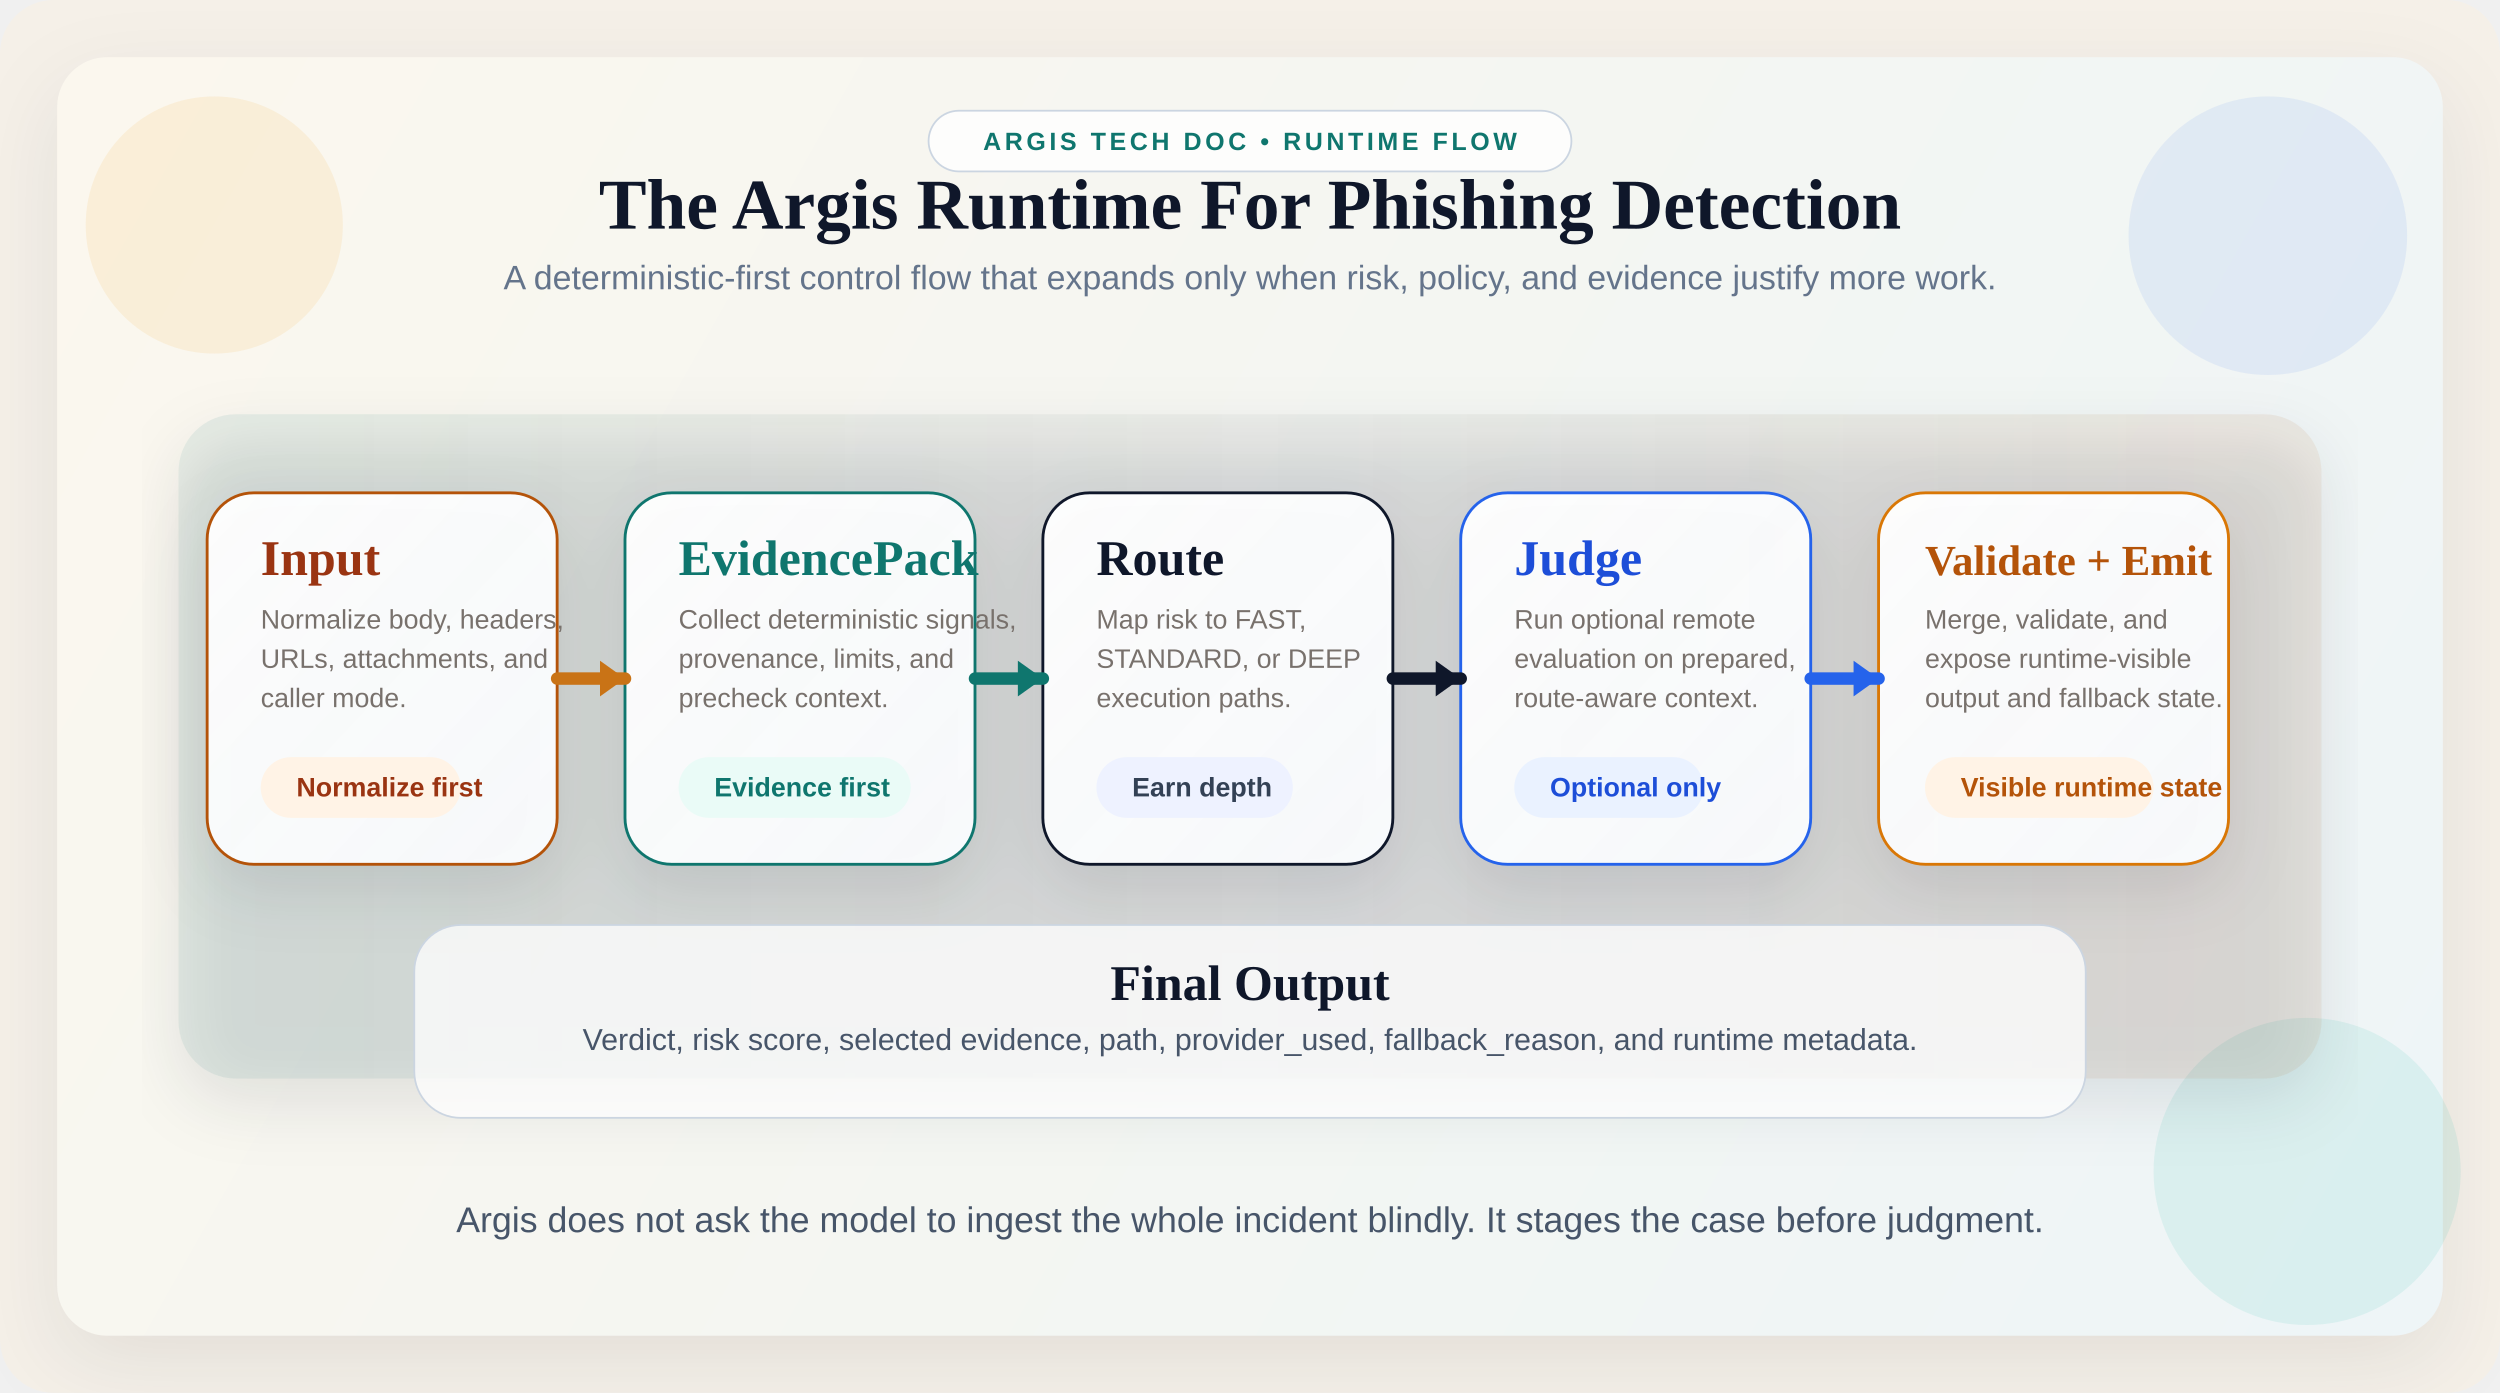
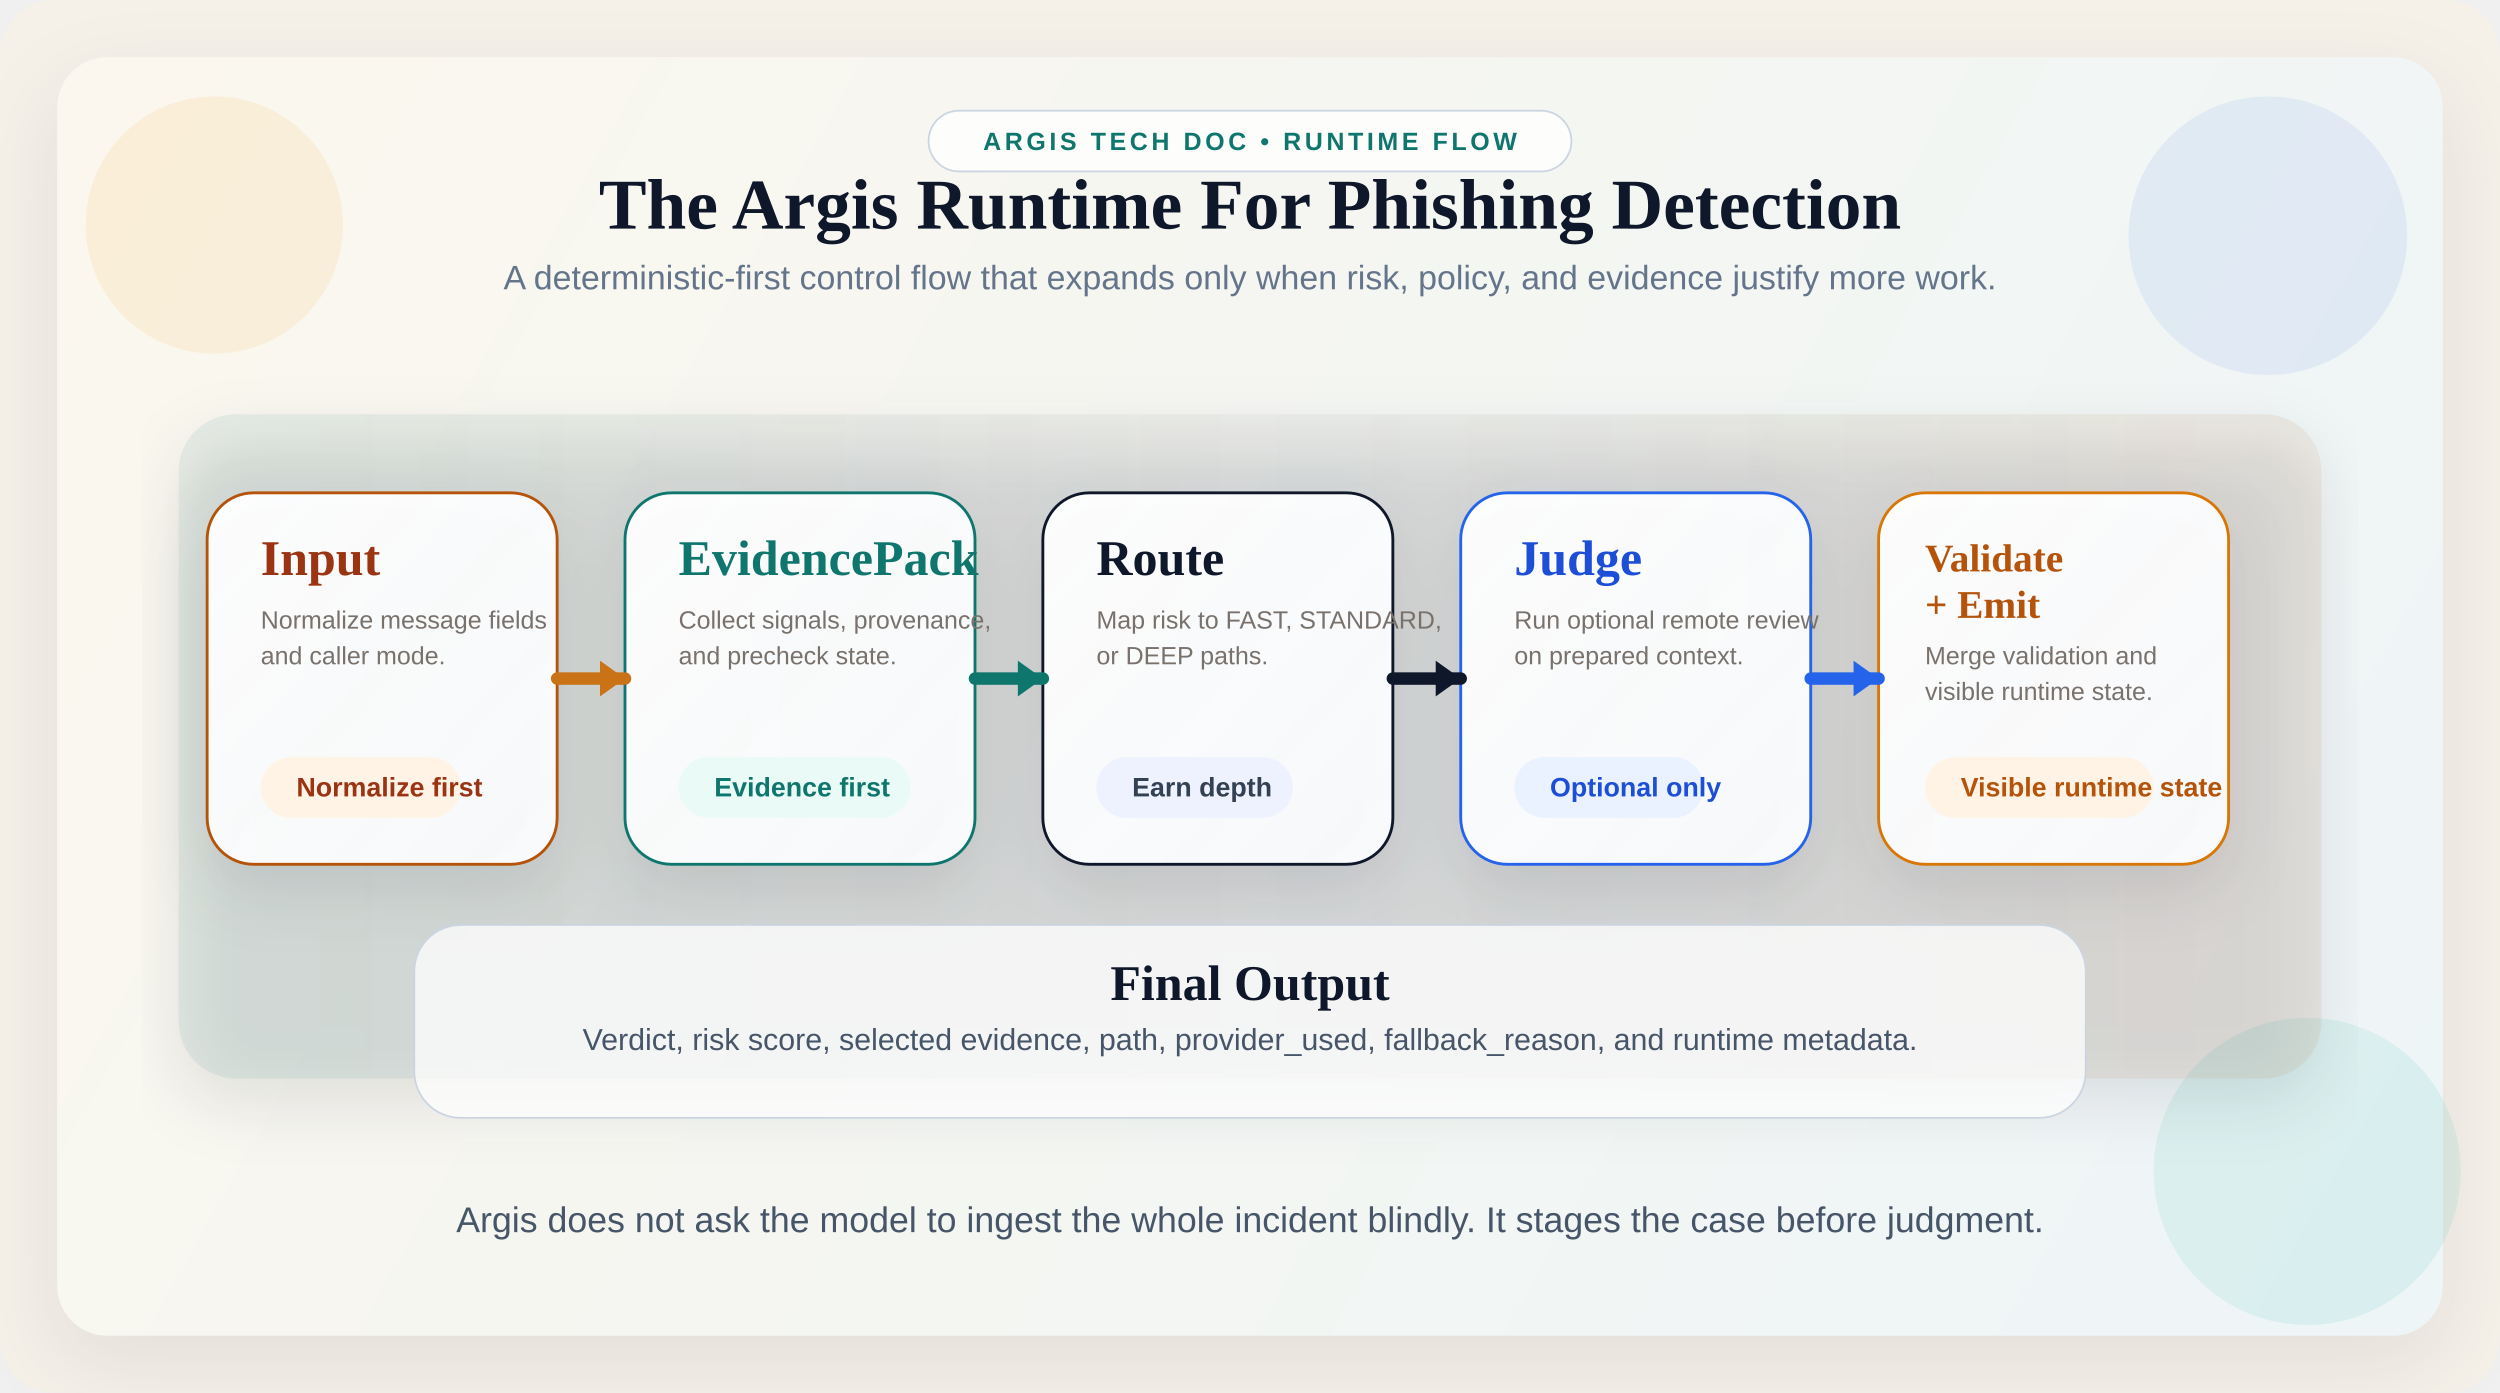
<svg xmlns="http://www.w3.org/2000/svg" width="1400" height="780" viewBox="0 0 1400 780" fill="none" role="img" aria-labelledby="title desc">
  <defs>
    <linearGradient id="bg" x1="70" y1="30" x2="1330" y2="740" gradientUnits="userSpaceOnUse">
      <stop stop-color="#FBF7EE" />
      <stop offset="0.5" stop-color="#F4F6F2" />
      <stop offset="1" stop-color="#EEF5F7" />
    </linearGradient>
    <linearGradient id="band" x1="162" y1="212" x2="1238" y2="212" gradientUnits="userSpaceOnUse">
      <stop stop-color="#0F766E" stop-opacity="0.08" />
      <stop offset="0.5" stop-color="#0F172A" stop-opacity="0.04" />
      <stop offset="1" stop-color="#B45309" stop-opacity="0.08" />
    </linearGradient>
    <linearGradient id="card1" x1="0" y1="0" x2="1" y2="1">
      <stop stop-color="#FFFFFF" stop-opacity="0.94" />
      <stop offset="1" stop-color="#F8FAFC" stop-opacity="0.98" />
    </linearGradient>
    <filter id="shadow" x="80" y="140" width="1240" height="520" filterUnits="userSpaceOnUse" color-interpolation-filters="sRGB">
      <feFlood flood-opacity="0" result="BackgroundImageFix" />
      <feColorMatrix in="SourceAlpha" type="matrix" values="0 0 0 0 0 0 0 0 0 0 0 0 0 0 0 0 0 0 127 0" result="hardAlpha" />
      <feOffset dy="14" />
      <feGaussianBlur stdDeviation="18" />
      <feColorMatrix type="matrix" values="0 0 0 0 0.059 0 0 0 0 0.09 0 0 0 0 0.165 0 0 0 0.10 0" />
      <feBlend mode="normal" in2="BackgroundImageFix" result="effect1_dropShadow_0_4" />
      <feBlend mode="normal" in="SourceGraphic" in2="effect1_dropShadow_0_4" result="shape" />
    </filter>
    <filter id="soft" x="0" y="0" width="1400" height="780" filterUnits="userSpaceOnUse" color-interpolation-filters="sRGB">
      <feFlood flood-opacity="0" result="BackgroundImageFix" />
      <feColorMatrix in="SourceAlpha" type="matrix" values="0 0 0 0 0 0 0 0 0 0 0 0 0 0 0 0 0 0 127 0" result="hardAlpha" />
      <feOffset dy="18" />
      <feGaussianBlur stdDeviation="24" />
      <feColorMatrix type="matrix" values="0 0 0 0 0.059 0 0 0 0 0.09 0 0 0 0 0.165 0 0 0 0.08 0" />
      <feBlend mode="normal" in2="BackgroundImageFix" result="effect1_dropShadow_0_5" />
      <feBlend mode="normal" in="SourceGraphic" in2="effect1_dropShadow_0_5" result="shape" />
    </filter>
  </defs>
  <rect width="1400" height="780" rx="30" fill="#F5F0E8" />
  <g filter="url(#soft)">
    <rect x="32" y="32" width="1336" height="716" rx="28" fill="url(#bg)" />
  </g>
  <circle cx="120" cy="126" r="72" fill="#F59E0B" fill-opacity="0.10" />
  <circle cx="1292" cy="656" r="86" fill="#14B8A6" fill-opacity="0.10" />
  <circle cx="1270" cy="132" r="78" fill="#2563EB" fill-opacity="0.08" />
  <rect x="520" y="62" width="360" height="34" rx="17" fill="#FFFFFF" fill-opacity="0.78" stroke="#CBD5E1" />
  <text x="700" y="84" text-anchor="middle" fill="#0F766E" font-family="Arial, sans-serif" font-size="14" font-weight="700" letter-spacing="2">ARGIS TECH DOC  •  RUNTIME FLOW</text>
  <text x="700" y="128" text-anchor="middle" fill="#0F172A" font-family="Georgia, 'Times New Roman', serif" font-size="40" font-weight="700">The Argis Runtime For Phishing Detection</text>
  <text x="700" y="162" text-anchor="middle" fill="#64748B" font-family="Arial, sans-serif" font-size="19">A deterministic-first control flow that expands only when risk, policy, and evidence justify more work.</text>
  <g filter="url(#shadow)">
    <rect x="100" y="232" width="1200" height="372" rx="32" fill="url(#band)" />
  </g>
  <g filter="url(#shadow)">
    <rect x="116" y="276" width="196" height="208" rx="26" fill="url(#card1)" stroke="#B45309" stroke-width="1.6" />
    <rect x="350" y="276" width="196" height="208" rx="26" fill="url(#card1)" stroke="#0F766E" stroke-width="1.6" />
    <rect x="584" y="276" width="196" height="208" rx="26" fill="url(#card1)" stroke="#0F172A" stroke-width="1.6" />
    <rect x="818" y="276" width="196" height="208" rx="26" fill="url(#card1)" stroke="#2563EB" stroke-width="1.6" />
    <rect x="1052" y="276" width="196" height="208" rx="26" fill="url(#card1)" stroke="#D97706" stroke-width="1.6" />
  </g>
  <text x="146" y="322" fill="#9A3412" font-family="Georgia, 'Times New Roman', serif" font-size="28" font-weight="700">Input</text>
-   <text x="146" y="352" fill="#78716C" font-family="Arial, sans-serif" font-size="15">Normalize body, headers,</text>
-   <text x="146" y="374" fill="#78716C" font-family="Arial, sans-serif" font-size="15">URLs, attachments, and</text>
-   <text x="146" y="396" fill="#78716C" font-family="Arial, sans-serif" font-size="15">caller mode.</text>
+   <text x="146" y="352" fill="#78716C" font-family="Arial, sans-serif" font-size="14">Normalize message fields</text>
+   <text x="146" y="372" fill="#78716C" font-family="Arial, sans-serif" font-size="14">and caller mode.</text>
  <rect x="146" y="424" width="112" height="34" rx="17" fill="#FFF3E6" />
  <text x="166" y="446" fill="#9A3412" font-family="Arial, sans-serif" font-size="15" font-weight="700">Normalize first</text>
  <text x="380" y="322" fill="#0F766E" font-family="Georgia, 'Times New Roman', serif" font-size="28" font-weight="700">EvidencePack</text>
-   <text x="380" y="352" fill="#78716C" font-family="Arial, sans-serif" font-size="15">Collect deterministic signals,</text>
-   <text x="380" y="374" fill="#78716C" font-family="Arial, sans-serif" font-size="15">provenance, limits, and</text>
-   <text x="380" y="396" fill="#78716C" font-family="Arial, sans-serif" font-size="15">precheck context.</text>
+   <text x="380" y="352" fill="#78716C" font-family="Arial, sans-serif" font-size="14">Collect signals, provenance,</text>
+   <text x="380" y="372" fill="#78716C" font-family="Arial, sans-serif" font-size="14">and precheck state.</text>
  <rect x="380" y="424" width="130" height="34" rx="17" fill="#EAFBF7" />
  <text x="400" y="446" fill="#0F766E" font-family="Arial, sans-serif" font-size="15" font-weight="700">Evidence first</text>
  <text x="614" y="322" fill="#0F172A" font-family="Georgia, 'Times New Roman', serif" font-size="28" font-weight="700">Route</text>
-   <text x="614" y="352" fill="#78716C" font-family="Arial, sans-serif" font-size="15">Map risk to FAST,</text>
-   <text x="614" y="374" fill="#78716C" font-family="Arial, sans-serif" font-size="15">STANDARD, or DEEP</text>
-   <text x="614" y="396" fill="#78716C" font-family="Arial, sans-serif" font-size="15">execution paths.</text>
+   <text x="614" y="352" fill="#78716C" font-family="Arial, sans-serif" font-size="14">Map risk to FAST, STANDARD,</text>
+   <text x="614" y="372" fill="#78716C" font-family="Arial, sans-serif" font-size="14">or DEEP paths.</text>
  <rect x="614" y="424" width="110" height="34" rx="17" fill="#EEF2FF" />
  <text x="634" y="446" fill="#334155" font-family="Arial, sans-serif" font-size="15" font-weight="700">Earn depth</text>
  <text x="848" y="322" fill="#1D4ED8" font-family="Georgia, 'Times New Roman', serif" font-size="28" font-weight="700">Judge</text>
-   <text x="848" y="352" fill="#78716C" font-family="Arial, sans-serif" font-size="15">Run optional remote</text>
-   <text x="848" y="374" fill="#78716C" font-family="Arial, sans-serif" font-size="15">evaluation on prepared,</text>
-   <text x="848" y="396" fill="#78716C" font-family="Arial, sans-serif" font-size="15">route-aware context.</text>
+   <text x="848" y="352" fill="#78716C" font-family="Arial, sans-serif" font-size="14">Run optional remote review</text>
+   <text x="848" y="372" fill="#78716C" font-family="Arial, sans-serif" font-size="14">on prepared context.</text>
  <rect x="848" y="424" width="106" height="34" rx="17" fill="#EAF2FF" />
  <text x="868" y="446" fill="#1D4ED8" font-family="Arial, sans-serif" font-size="15" font-weight="700">Optional only</text>
-   <text x="1078" y="322" fill="#B45309" font-family="Georgia, 'Times New Roman', serif" font-size="24" font-weight="700">Validate + Emit</text>
-   <text x="1078" y="352" fill="#78716C" font-family="Arial, sans-serif" font-size="15">Merge, validate, and</text>
-   <text x="1078" y="374" fill="#78716C" font-family="Arial, sans-serif" font-size="15">expose runtime-visible</text>
-   <text x="1078" y="396" fill="#78716C" font-family="Arial, sans-serif" font-size="15">output and fallback state.</text>
+   <text x="1078" y="320" fill="#B45309" font-family="Georgia, 'Times New Roman', serif" font-size="22" font-weight="700">Validate</text>
+   <text x="1078" y="346" fill="#B45309" font-family="Georgia, 'Times New Roman', serif" font-size="22" font-weight="700">+ Emit</text>
+   <text x="1078" y="372" fill="#78716C" font-family="Arial, sans-serif" font-size="14">Merge validation and</text>
+   <text x="1078" y="392" fill="#78716C" font-family="Arial, sans-serif" font-size="14">visible runtime state.</text>
  <rect x="1078" y="424" width="128" height="34" rx="17" fill="#FFF3E6" />
  <text x="1098" y="446" fill="#B45309" font-family="Arial, sans-serif" font-size="15" font-weight="700">Visible runtime state</text>
  <path d="M312 380H350" stroke="#C97316" stroke-width="7" stroke-linecap="round" />
  <path d="M546 380H584" stroke="#0F766E" stroke-width="7" stroke-linecap="round" />
  <path d="M780 380H818" stroke="#0F172A" stroke-width="7" stroke-linecap="round" />
  <path d="M1014 380H1052" stroke="#2563EB" stroke-width="7" stroke-linecap="round" />
  <path d="M350 380L336 370V390L350 380Z" fill="#C97316" />
  <path d="M584 380L570 370V390L584 380Z" fill="#0F766E" />
  <path d="M818 380L804 370V390L818 380Z" fill="#0F172A" />
  <path d="M1052 380L1038 370V390L1052 380Z" fill="#2563EB" />
  <rect x="232" y="518" width="936" height="108" rx="26" fill="#FFFFFF" fill-opacity="0.74" stroke="#CBD5E1" />
  <text x="700" y="560" text-anchor="middle" fill="#0F172A" font-family="Georgia, 'Times New Roman', serif" font-size="28" font-weight="700">Final Output</text>
  <text x="700" y="588" text-anchor="middle" fill="#475569" font-family="Arial, sans-serif" font-size="17">Verdict, risk score, selected evidence, path, provider_used, fallback_reason, and runtime metadata.</text>
  <text x="700" y="690" text-anchor="middle" fill="#475569" font-family="Arial, sans-serif" font-size="20">Argis does not ask the model to ingest the whole incident blindly. It stages the case before judgment.</text>
</svg>
